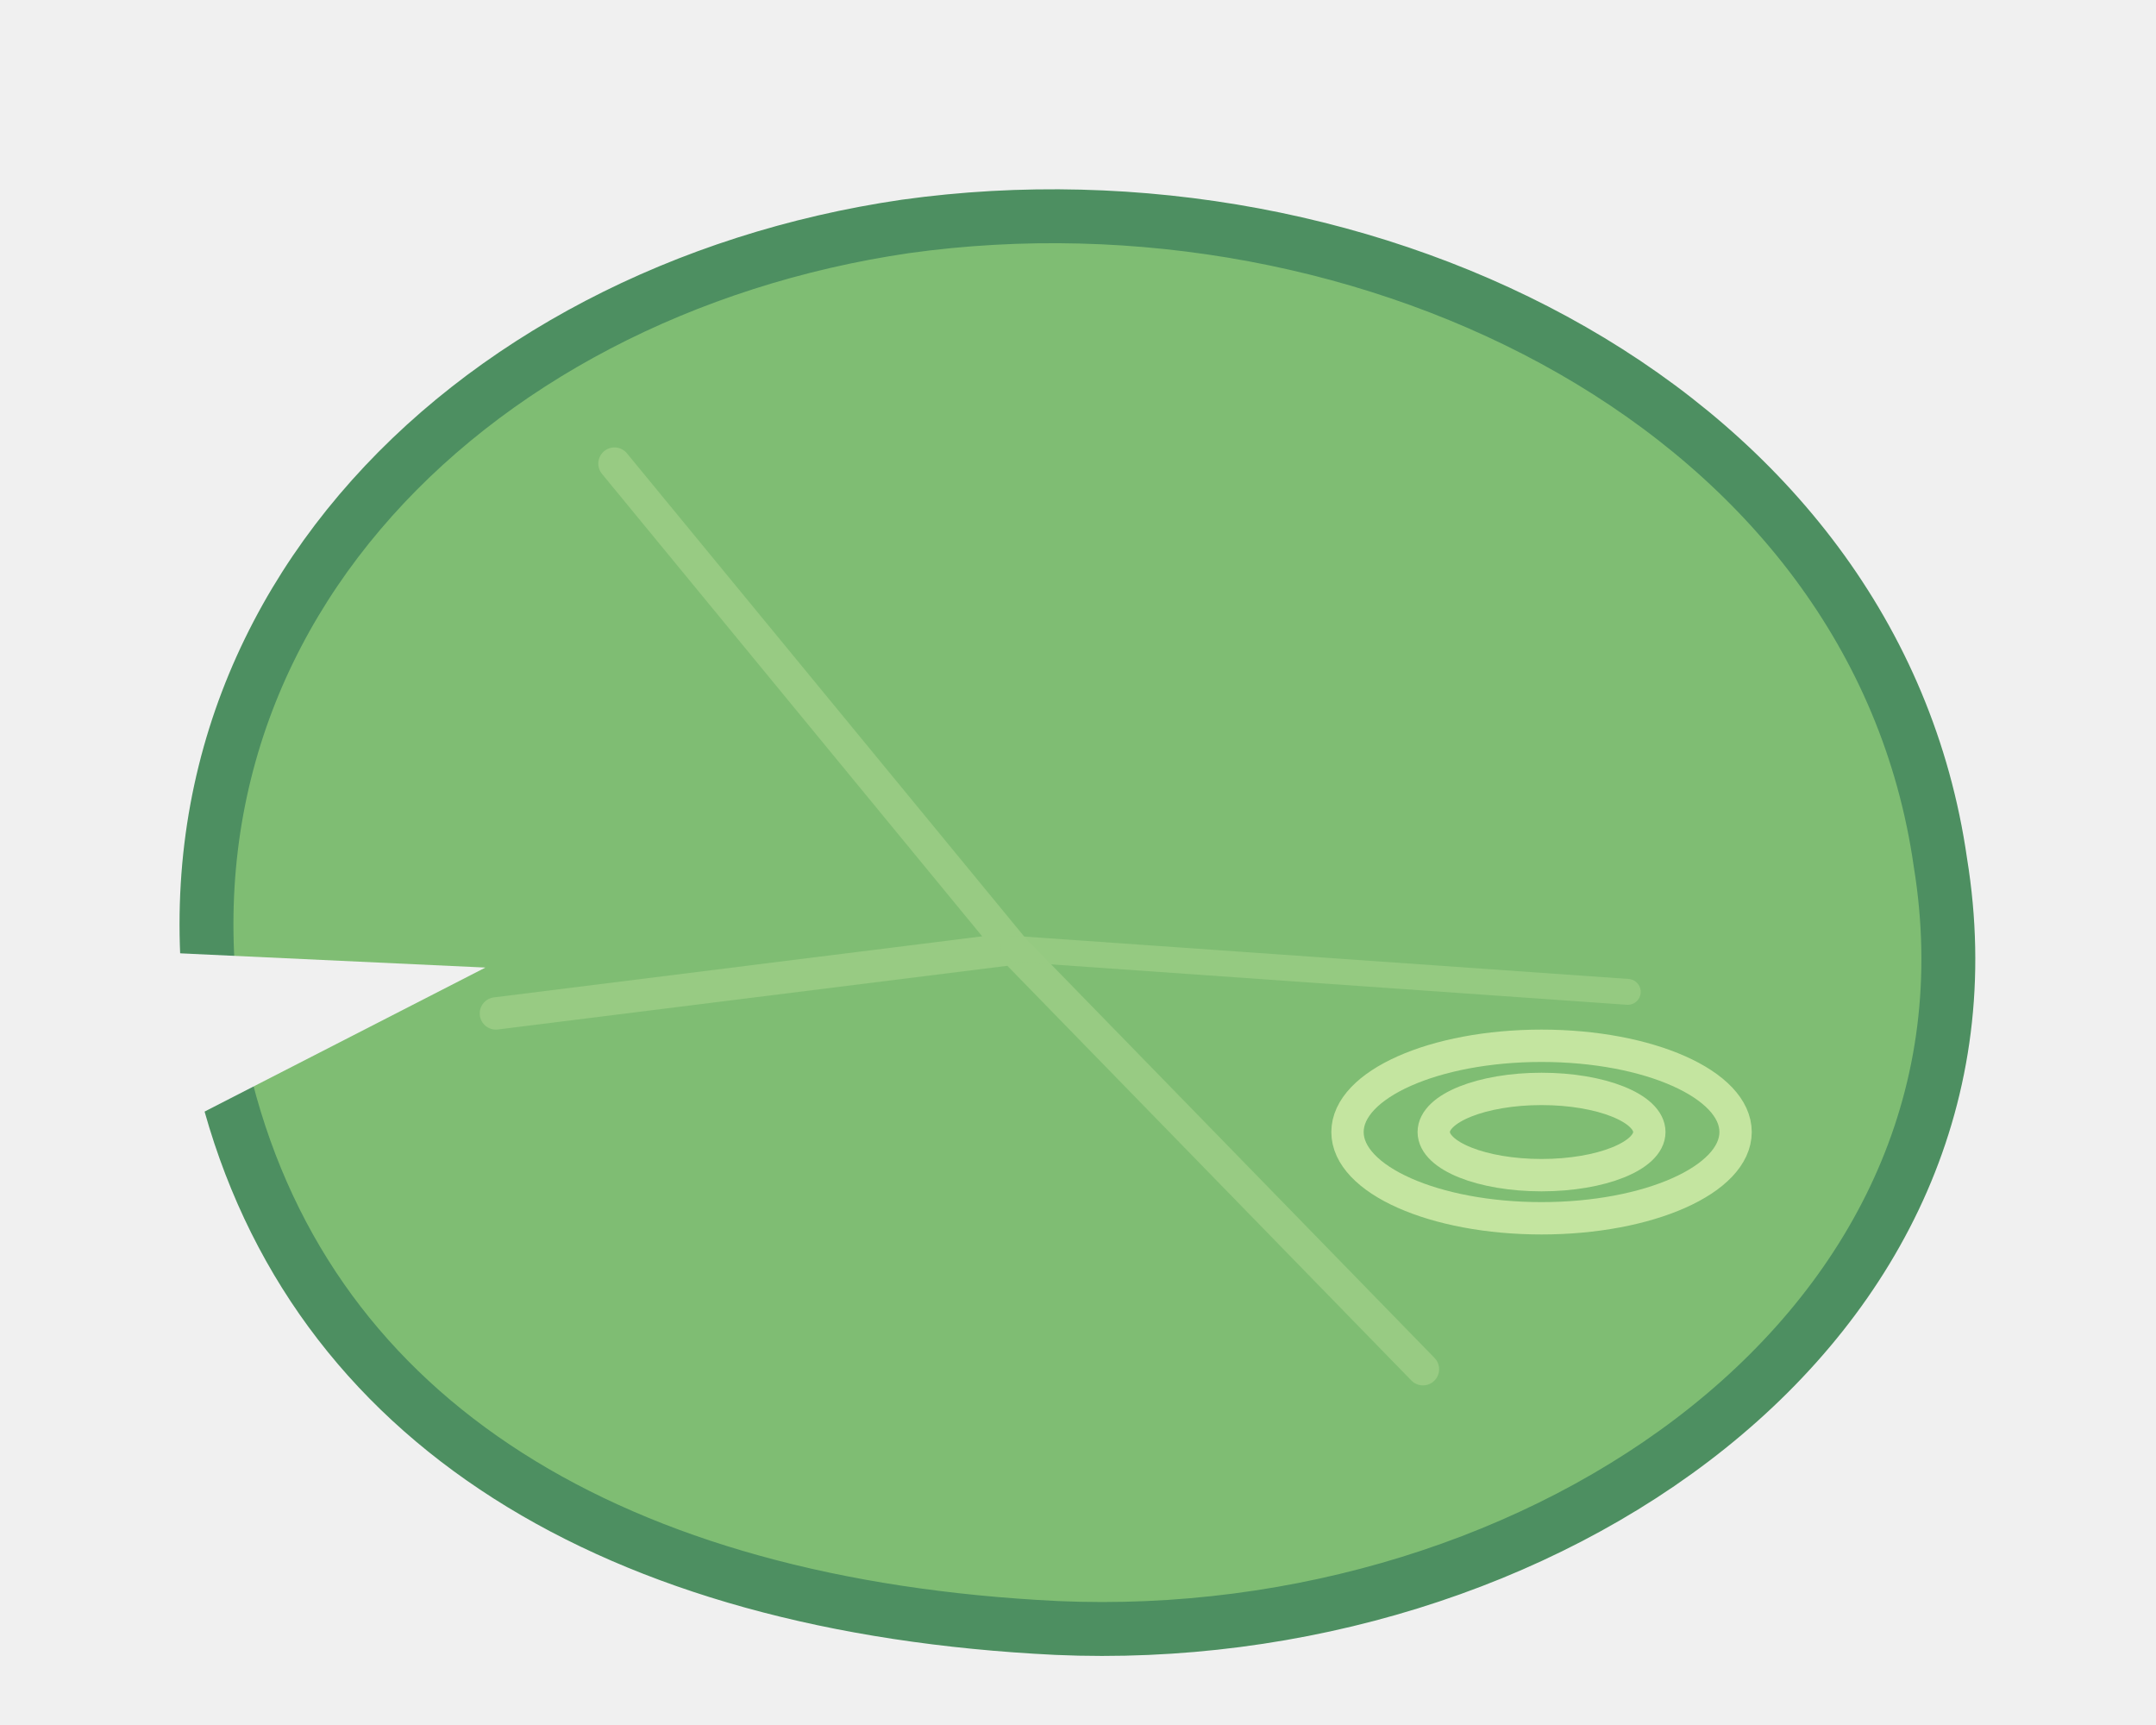
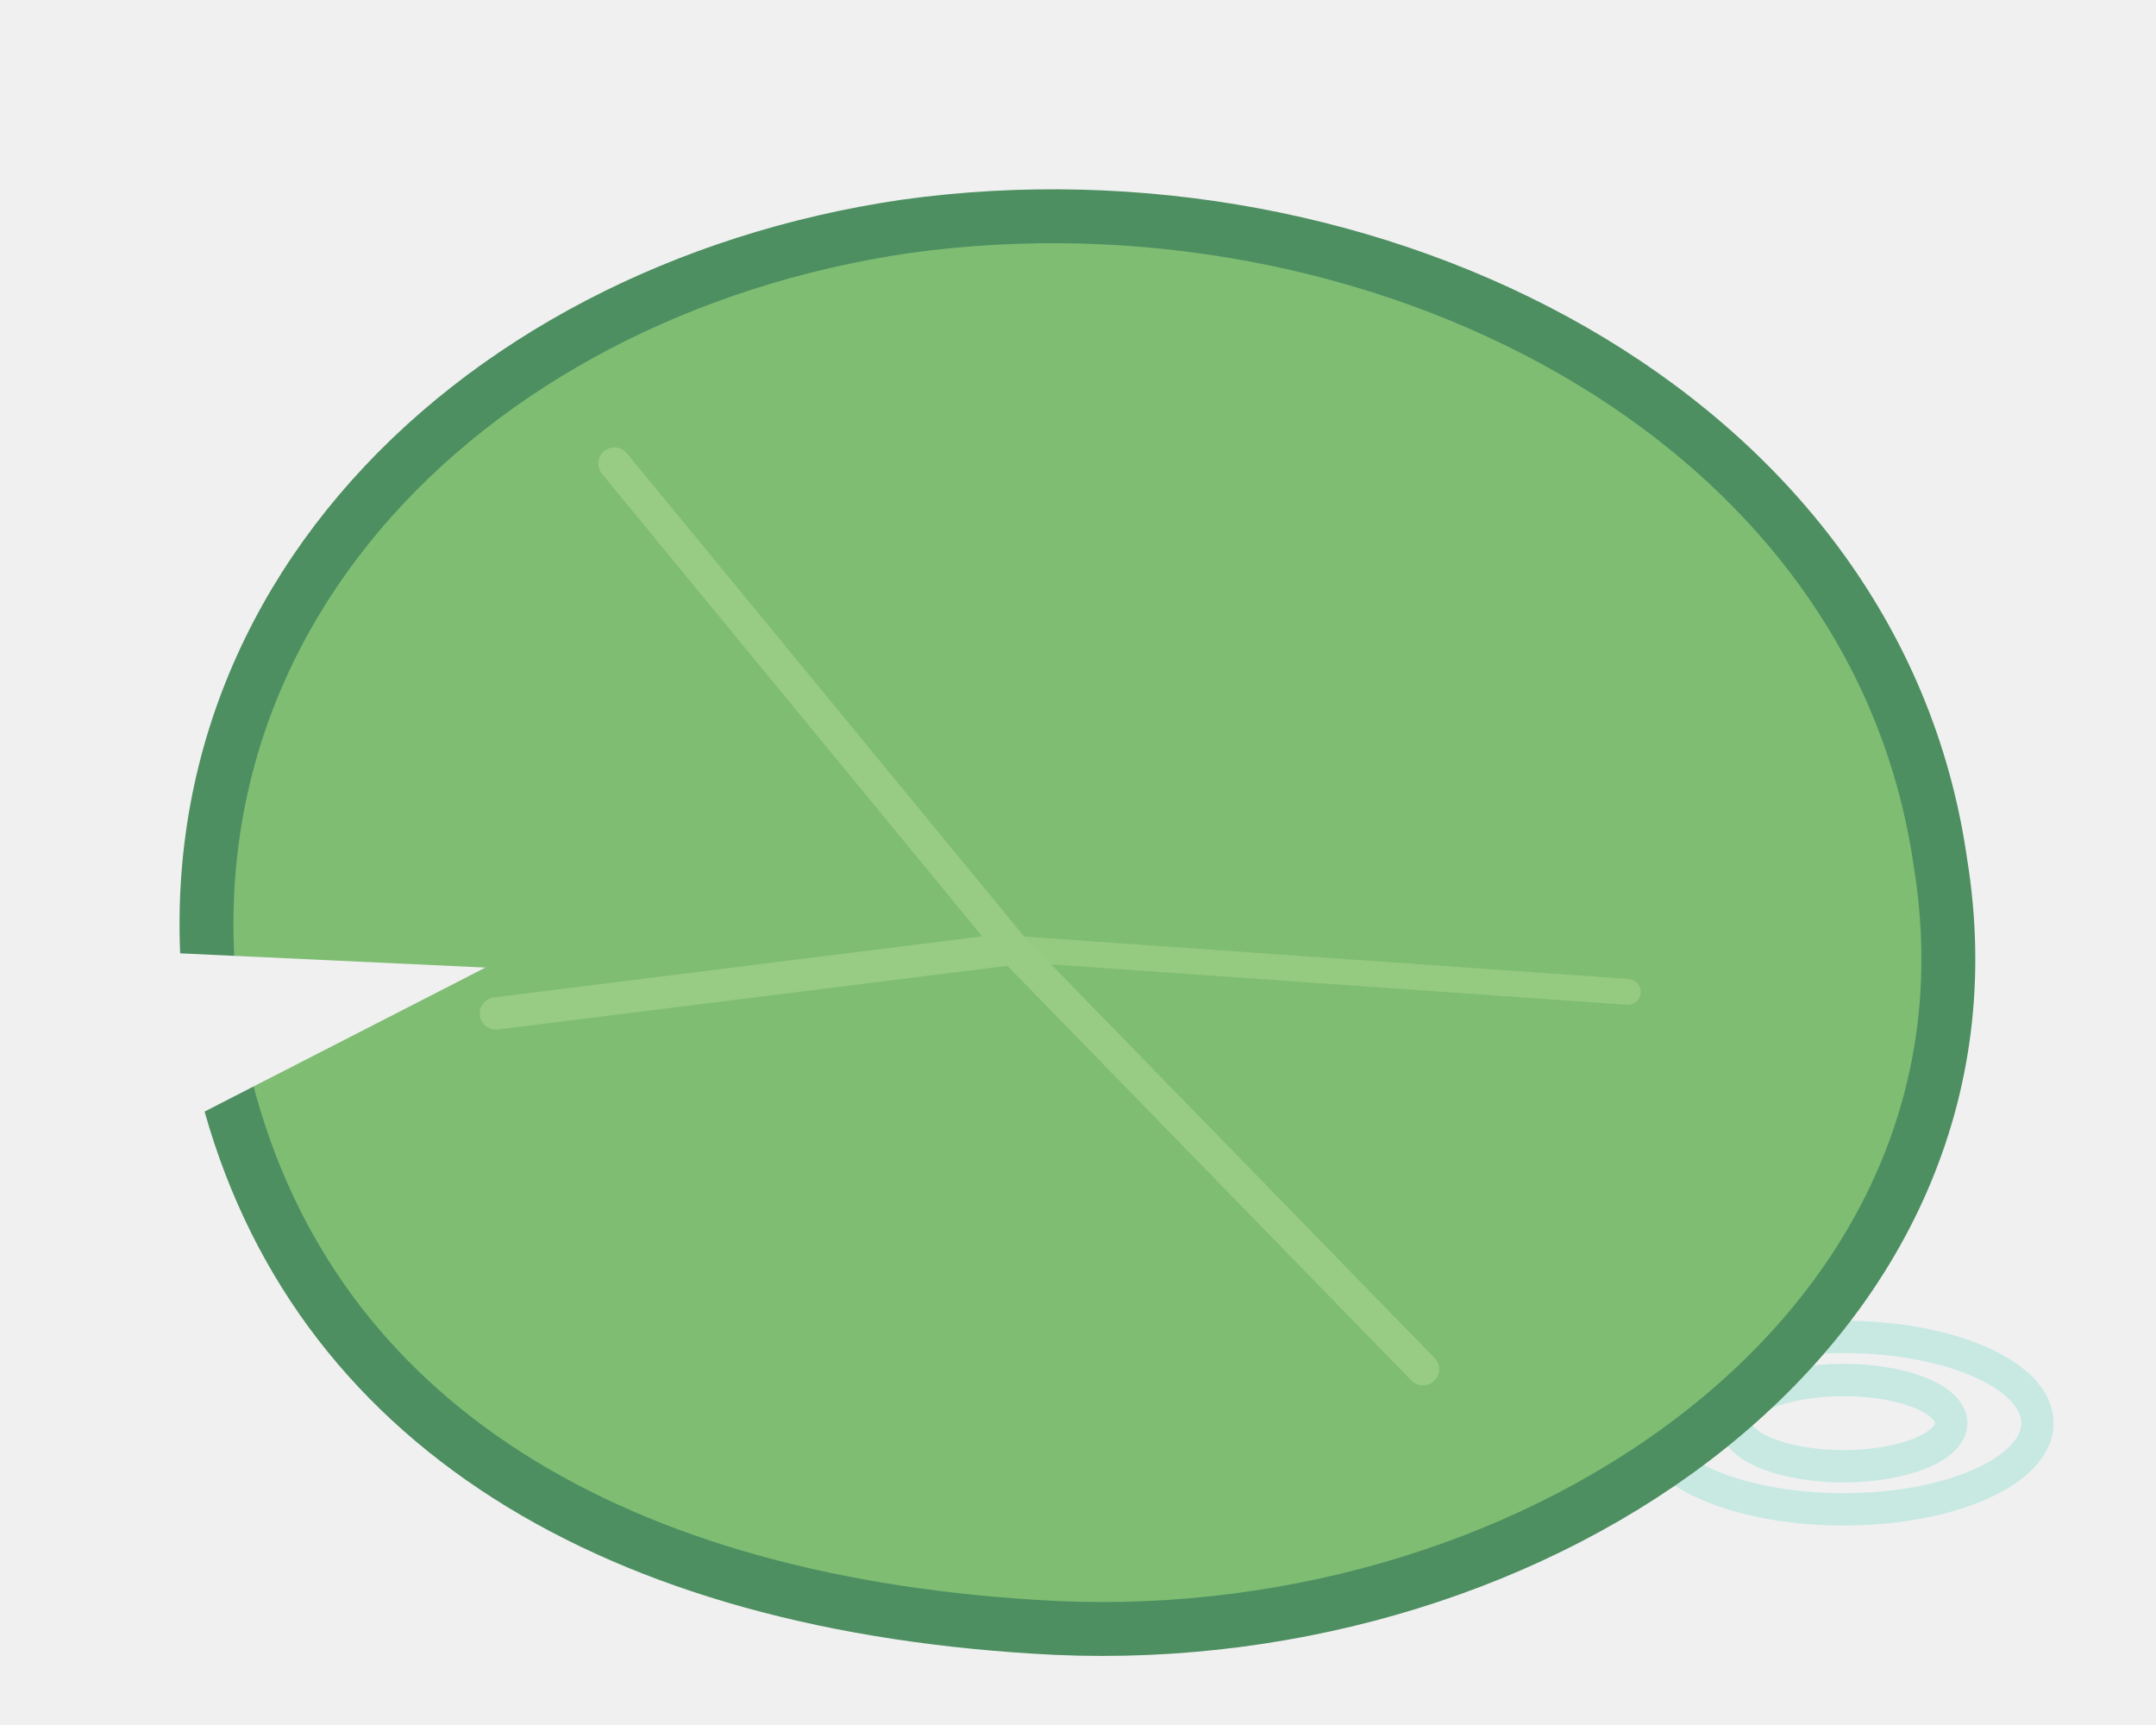
<svg xmlns="http://www.w3.org/2000/svg" viewBox="0 0 200 160" preserveAspectRatio="xMidYMid meet" aria-hidden="true" focusable="false" class="theme-object" data-variant-silhouette="6" data-variant-palette="0" data-variant-orientation="7" data-variant-notch="3" data-variant-vein="1" data-variant-accent="3" data-visual-axis="orientation" data-visual-value="7" data-visual-scope="self">
  <defs>
    <mask id="mask" maskUnits="userSpaceOnUse" x="0" y="0" width="200" height="160">
      <rect width="200" height="160" fill="white" />
      <path data-visual-axis="notch" data-visual-value="3" data-visual-scope="self" d="M145 88L194 65L194 92Z" fill="black" transform="rotate(178 95 88)" />
    </mask>
  </defs>
  <g data-visual-axis="palette" data-visual-value="0">
+     <g data-visual-axis="accent" data-visual-value="3" data-theme-grounding="water-behind-leaf">
+       <g class="theme-detail theme-detail-accent" fill="none" stroke="#bde7df" stroke-width="3" opacity=".8" transform="translate(28 27)">
+         <ellipse cx="143" cy="105" rx="18" ry="8" />
+         <ellipse cx="143" cy="105" rx="10" ry="4" />
+       </g>
+     </g>
    <g mask="url(#mask)">
      <path data-visual-axis="silhouette" data-visual-value="6" data-visual-scope="self" d="M21 101C11 59 43 27 84 21C127 15 174 38 180 80C187 123 143 153 98 151C57 149 29 132 21 101Z" fill="rgb(127, 189, 115)" stroke="rgb(77, 143, 97)" stroke-width="5" />
      <g data-visual-axis="vein" data-visual-value="1" opacity=".28">
        <path class="theme-detail" d="M94 88L57 43M94 88L46 94M94 88L132 127" stroke="#d6efab" stroke-width="3" fill="none" stroke-linecap="round" />
        <path class="theme-detail" d="M94 88L151 92" stroke="#d6efab" stroke-width="2.4" fill="none" stroke-linecap="round" opacity=".9" />
      </g>
    </g>
-     <g data-visual-axis="accent" data-visual-value="3">
-       <g class="theme-detail theme-detail-accent" fill="none" stroke="#d6efab" stroke-width="3" opacity=".8">
-         <ellipse cx="143" cy="105" rx="18" ry="8" />
-         <ellipse cx="143" cy="105" rx="10" ry="4" />
-       </g>
-     </g>
  </g>
  <rect data-theme-content-area="content" x="44" y="44" width="112" height="88" fill="none" stroke="none" />
</svg>
